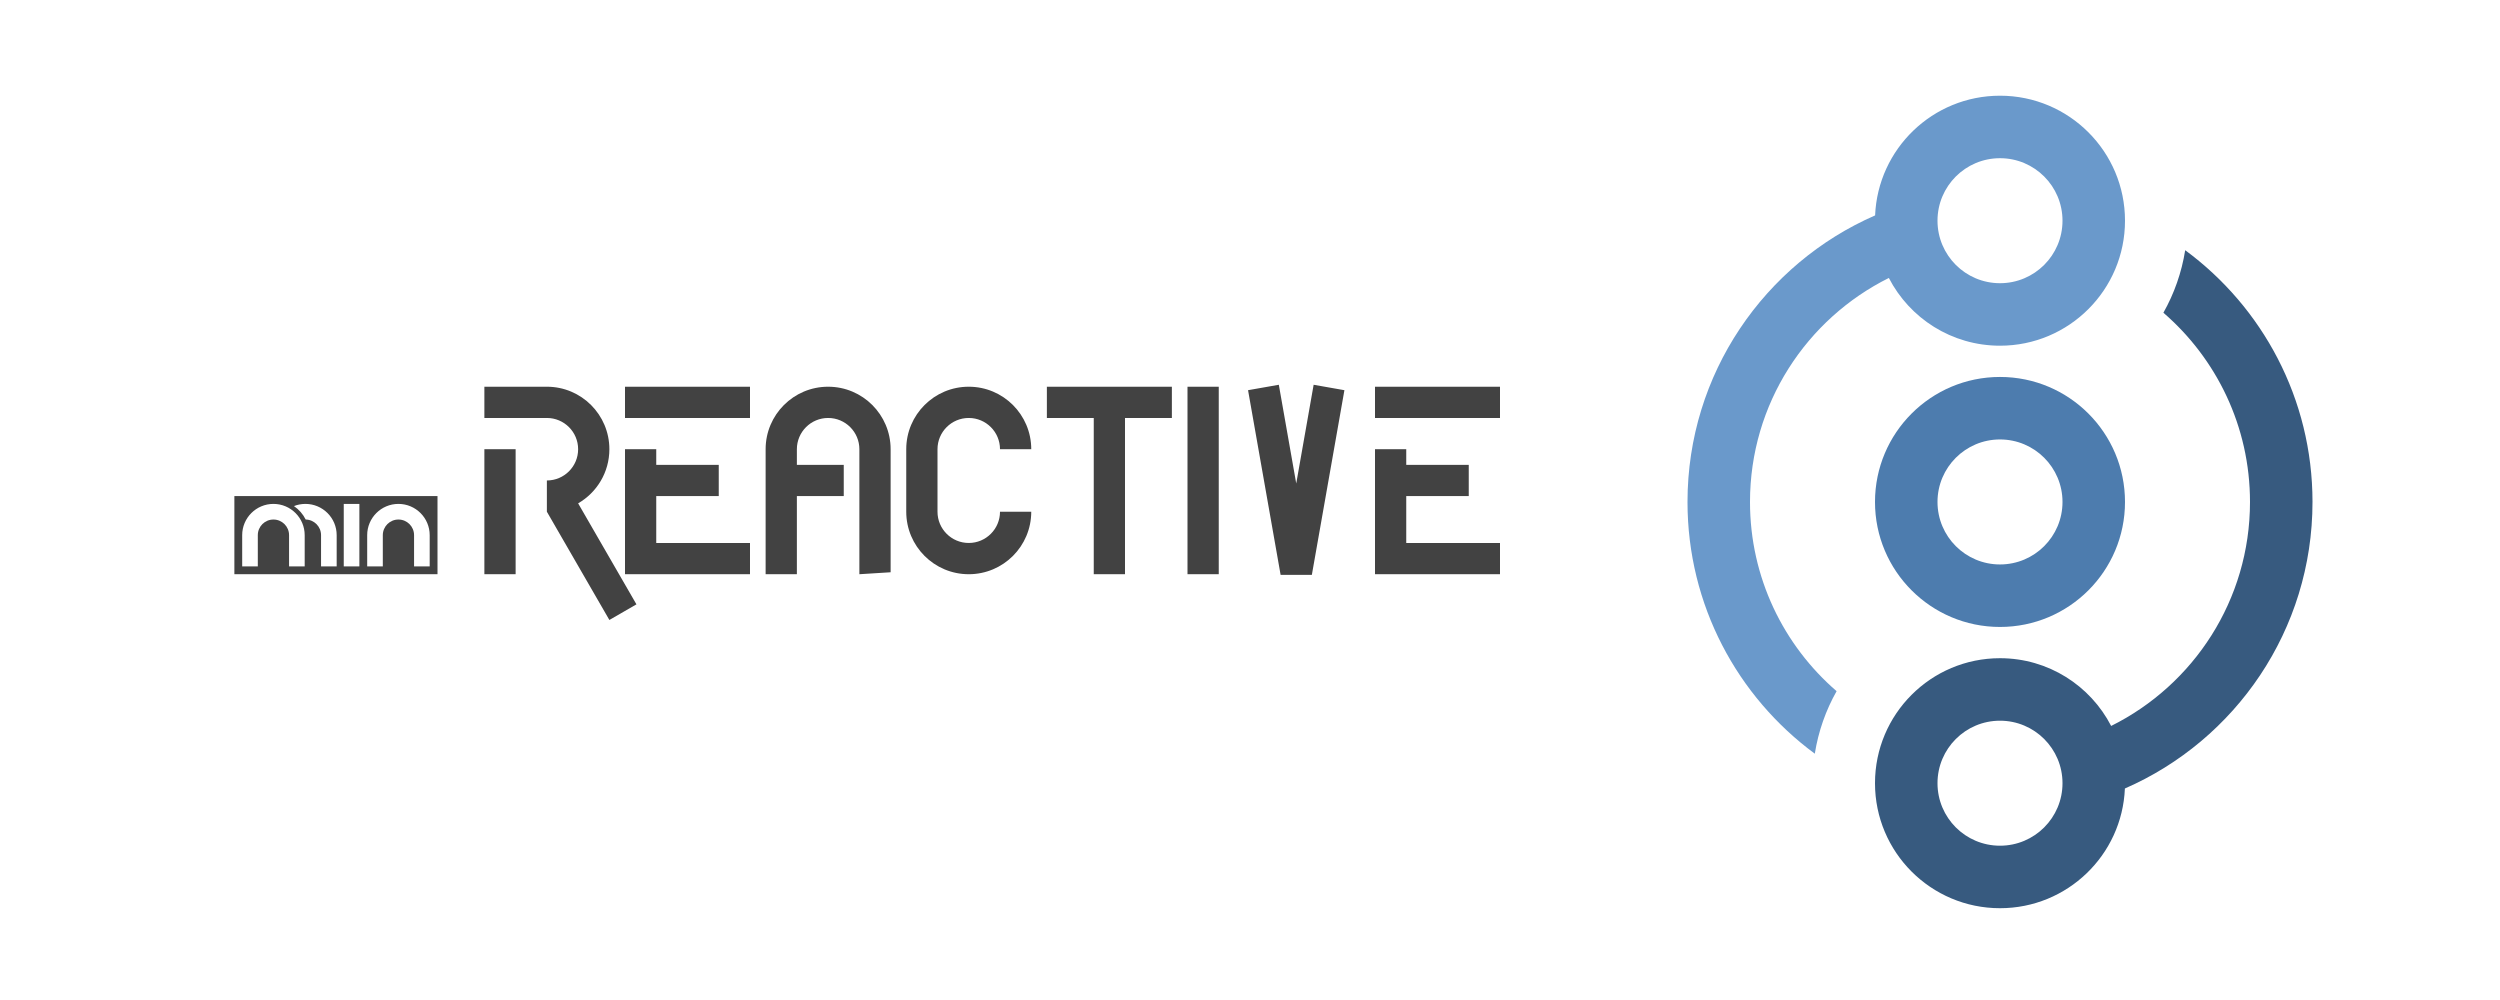
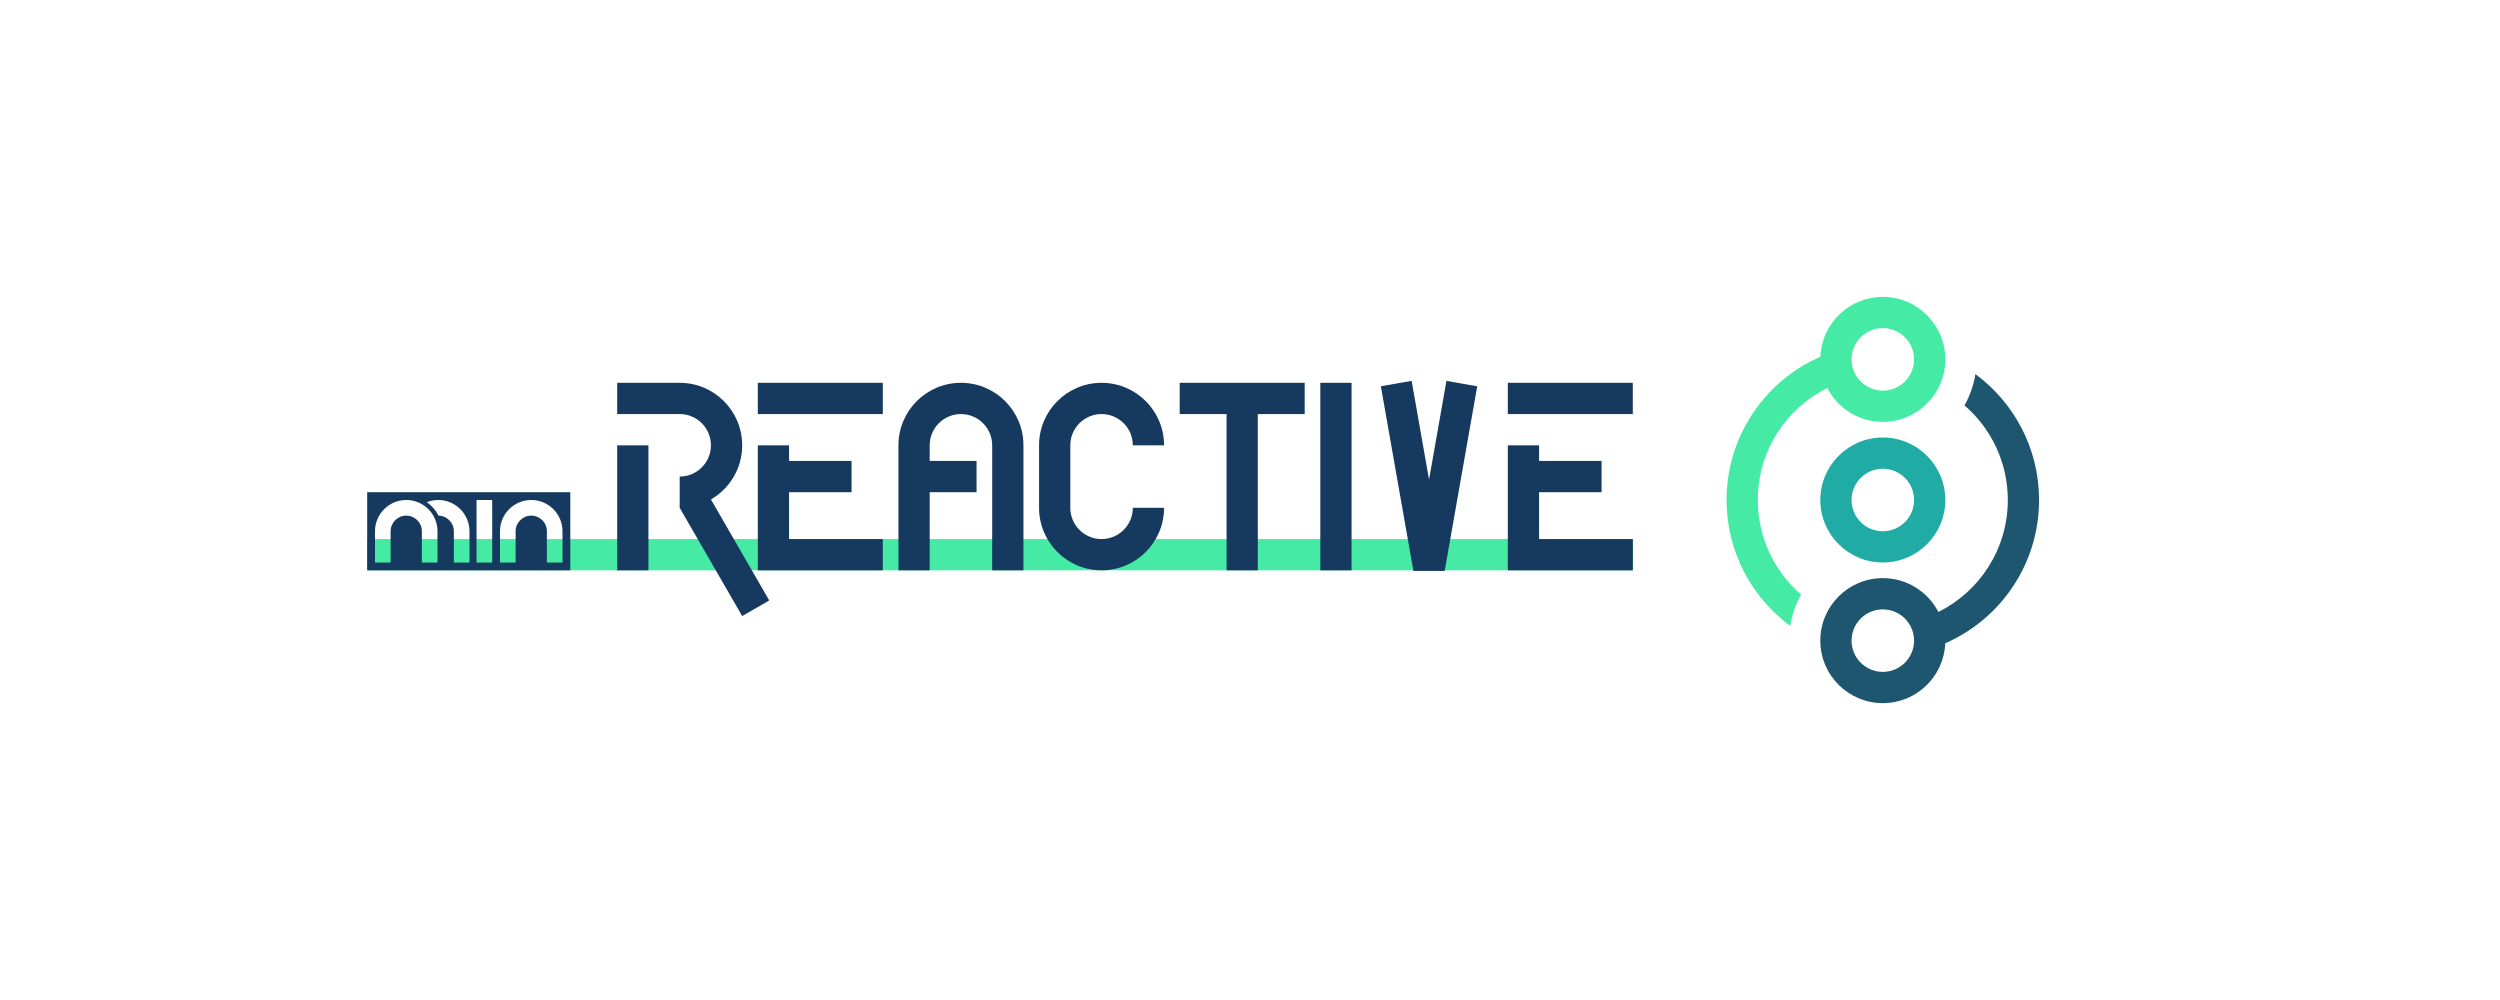
<svg xmlns="http://www.w3.org/2000/svg" width="1280px" height="512px" viewBox="0 0 1280 512" version="1.1" style="background: #FFFFFF;">
  <defs />
  <g id="Page-1" stroke="none" stroke-width="1" fill="none" fill-rule="evenodd">
    <g id="logo-type">
-       <g id="Group" transform="translate(768, 1)">
-         <rect id="bound" stroke-opacity="0.01" stroke="#979797" stroke-width="0.001" x="0.001" y="0.001" width="511.999" height="511.999" />
-         <path d="M411.157,279.611 C445.246,281.031 472.446,309.116 472.446,343.554 C472.446,378.901 443.792,407.554 408.446,407.554 C373.099,407.554 344.446,378.901 344.446,343.554 C344.446,318.773 358.53,297.281 379.131,286.647 C358.183,244.511 314.696,215.554 264.446,215.554 C225.735,215.554 191.038,232.739 167.566,259.895 C157.825,254.397 147.028,250.55 135.554,248.737 C164.686,209.203 211.571,183.554 264.446,183.554 C330.078,183.554 386.48,223.072 411.157,279.611 L411.157,279.611 Z M408.446,375.554 C426.119,375.554 440.446,361.228 440.446,343.554 C440.446,325.881 426.119,311.554 408.446,311.554 C390.772,311.554 376.446,325.881 376.446,343.554 C376.446,361.228 390.772,375.554 408.446,375.554 Z" id="Combined-Shape" fill="#375A7F" transform="translate(304, 295.5544) rotate(90) translate(-304, -295.5544) " />
-         <path d="M100.843,232.389 C66.754,230.969 39.554,202.884 39.554,168.446 C39.554,133.099 68.208,104.446 103.554,104.446 C138.901,104.446 167.554,133.099 167.554,168.446 C167.554,193.227 153.47,214.719 132.869,225.353 C153.817,267.489 197.304,296.446 247.554,296.446 C286.265,296.446 320.962,279.261 344.434,252.105 C354.175,257.603 364.972,261.45 376.446,263.263 C347.314,302.797 300.429,328.446 247.554,328.446 C181.922,328.446 125.52,288.928 100.843,232.389 L100.843,232.389 Z M103.554,200.446 C121.228,200.446 135.554,186.119 135.554,168.446 C135.554,150.772 121.228,136.446 103.554,136.446 C85.881,136.446 71.554,150.772 71.554,168.446 C71.554,186.119 85.881,200.446 103.554,200.446 Z" id="Combined-Shape" fill="#6A99CB" transform="translate(208, 216.4456) rotate(90) translate(-208, -216.4456) " />
-         <path d="M256,288 C273.673,288 288,273.673 288,256 C288,238.327 273.673,224 256,224 C238.327,224 224,238.327 224,256 C224,273.673 238.327,288 256,288 Z M256,320 C220.654,320 192,291.346 192,256 C192,220.654 220.654,192 256,192 C291.346,192 320,220.654 320,256 C320,291.346 291.346,320 256,320 Z" id="Oval" fill="#4D7CAE" fill-rule="nonzero" transform="translate(256, 256) rotate(90) translate(-256, -256) " />
+       <g id="Group" transform="translate(836, 128)">
+         <rect id="bound" stroke-opacity="0.01" stroke="#979797" stroke-width="0.5" x="0.25" y="0.25" width="255.5" height="255.5" />
+         <path d="M205.578,139.805 C222.623,140.516 236.223,154.558 236.223,171.777 C236.223,189.45 221.896,203.777 204.223,203.777 C186.55,203.777 172.223,189.45 172.223,171.777 C172.223,159.386 179.265,148.641 189.566,143.324 C179.091,122.255 157.348,107.777 132.223,107.777 C112.867,107.777 95.519,116.369 83.783,129.947 C78.913,127.198 73.514,125.275 67.777,124.368 C82.343,104.601 105.785,91.777 132.223,91.777 C165.039,91.777 193.24,111.536 205.578,139.805 L205.578,139.805 Z M204.223,187.777 C213.059,187.777 220.223,180.614 220.223,171.777 C220.223,162.941 213.059,155.777 204.223,155.777 C195.386,155.777 188.223,162.941 188.223,171.777 C188.223,180.614 195.386,187.777 204.223,187.777 Z" id="Combined-Shape" fill="#1D566E" transform="translate(152, 147.7772) rotate(90) translate(-152, -147.7772) " />
+         <path d="M50.422,116.195 C33.377,115.484 19.777,101.442 19.777,84.223 C19.777,66.55 34.104,52.223 51.777,52.223 C69.45,52.223 83.777,66.55 83.777,84.223 C83.777,96.614 76.735,107.359 66.434,112.676 C76.909,133.745 98.652,148.223 123.777,148.223 C143.133,148.223 160.481,139.631 172.217,126.053 C177.087,128.802 182.486,130.725 188.223,131.632 C173.657,151.399 150.215,164.223 123.777,164.223 C90.961,164.223 62.76,144.464 50.422,116.195 L50.422,116.195 Z M51.777,100.223 C60.614,100.223 67.777,93.059 67.777,84.223 C67.777,75.386 60.614,68.223 51.777,68.223 C42.941,68.223 35.777,75.386 35.777,84.223 C35.777,93.059 42.941,100.223 51.777,100.223 Z" id="Combined-Shape" fill="#45EBA5" transform="translate(104, 108.2228) rotate(90) translate(-104, -108.2228) " />
+         <path d="M128,144 C136.837,144 144,136.837 144,128 C144,119.163 136.837,112 128,112 C119.163,112 112,119.163 112,128 C112,136.837 119.163,144 128,144 Z M128,160 C110.327,160 96,145.673 96,128 C96,110.327 110.327,96 128,96 C145.673,96 160,110.327 160,128 C160,145.673 145.673,160 128,160 Z" id="Oval" fill="#21ABA5" fill-rule="nonzero" transform="translate(128, 128) rotate(90) translate(-128, -128) " />
      </g>
-       <g id="Group-2" transform="translate(120, 197)" fill="#424242">
-         <path d="M600,57 L600,81 L648,81 L648,97 L584,97 L584,33 L600,33 L600,41 L632,41 L632,57 L600,57 Z M584,1 L648,1 L648,17 L584,17 L584,1 Z M551.67,97.32 L535.67,97.32 L519,2.778 L534.757,0 L543.67,50.55 L552.584,3.99680289e-15 L568.34,2.778 L551.67,97.32 Z M488,1 L504,1 L504,97 L488,97 L488,1 Z M456,17 L456,97 L440,97 L440,17 L416,17 L416,1 L480,1 L480,17 L456,17 Z M344,33 C344,15.327 358.327,1 376,1 C393.673,1 408,15.327 408,33 L392,33 C392,24.163 384.837,17 376,17 C367.163,17 360,24.163 360,33 L360,65 C360,73.837 367.163,81 376,81 C384.837,81 392,73.837 392,65 L408,65 C408,82.673 393.673,97 376,97 C358.327,97 344,82.673 344,65 L344,33 Z M288,41 L312,41 L312,57 L288,57 L288,97 L272,97 L272,33 C272,15.327 286.327,1 304,1 C321.673,1 336,15.327 336,33 L336,96 L320,97 L320,33 C320,24.163 312.837,17 304,17 C295.163,17 288,24.163 288,33 L288,41 Z M216,57 L216,81 L264,81 L264,97 L200,97 L200,33 L216,33 L216,41 L248,41 L248,57 L216,57 Z M200,1 L264,1 L264,17 L200,17 L200,1 Z M128,33 L144,33 L144,97 L128,97 L128,33 Z M176.003,60.717 L205.856,112.426 L192,120.426 L160,65 L160,49 C168.837,49 176,41.837 176,33 C176,24.163 168.837,17 160,17 L128,17 L128,1 L160,1 C177.673,1 192,15.327 192,33 C192,44.843 185.566,55.184 176.003,60.717 L176.003,60.717 Z" id="Combined-Shape" />
-         <path d="M0,57 L104,57 L104,97 L0,97 L0,57 Z M68,77 L68,93 L76,93 L76,77 C76,72.582 79.582,69 84,69 C88.418,69 92,72.582 92,77 L92,93 L100,93 L100,77 C100,68.163 92.837,61 84,61 C75.163,61 68,68.163 68,77 Z M56,61 L56,93 L64,93 L64,61 L56,61 Z M30.5,62.114 C33.047,63.849 35.126,66.221 36.507,69.001 C40.865,69.07 44.377,72.625 44.377,77 L44.377,93 L52.377,93 L52.377,77 C52.377,68.163 45.214,61 36.377,61 C34.302,61 32.319,61.395 30.5,62.114 L30.5,62.114 Z M4,77 L4,93 L12,93 L12,77 C12,72.582 15.582,69 20,69 C24.418,69 28,72.582 28,77 L28,93 L36,93 L36,77 C36,68.163 28.837,61 20,61 C11.163,61 4,68.163 4,77 Z" id="Combined-Shape" />
+       <g id="Group-2" transform="translate(188, 195)">
+         <rect id="Rectangle" fill="#45EBA5" x="0" y="81" width="648" height="16" />
+         <path d="M600,57 L600,81 L648,81 L648,97 L584,97 L584,33 L600,33 L600,41 L632,41 L632,57 L600,57 Z M584,1 L648,1 L648,17 L584,17 L584,1 Z M551.67,97.32 L535.67,97.32 L519,2.778 L534.757,0 L543.67,50.55 L552.584,3.99680289e-15 L568.34,2.778 L551.67,97.32 Z M488,1 L504,1 L504,97 L488,97 L488,1 Z M456,17 L456,97 L440,97 L440,17 L416,17 L416,1 L480,1 L480,17 L456,17 Z M344,33 C344,15.327 358.327,1 376,1 C393.673,1 408,15.327 408,33 L392,33 C392,24.163 384.837,17 376,17 C367.163,17 360,24.163 360,33 L360,65 C360,73.837 367.163,81 376,81 C384.837,81 392,73.837 392,65 L408,65 C408,82.673 393.673,97 376,97 C358.327,97 344,82.673 344,65 L344,33 Z M288,41 L312,41 L312,57 L288,57 L288,97 L272,97 L272,33 C272,15.327 286.327,1 304,1 C321.673,1 336,15.327 336,33 L336,97 L320,97 L320,33 C320,24.163 312.837,17 304,17 C295.163,17 288,24.163 288,33 L288,41 Z M216,57 L216,81 L264,81 L264,97 L200,97 L200,33 L216,33 L216,41 L248,41 L248,57 L216,57 Z M200,1 L264,1 L264,17 L200,17 L200,1 Z M128,33 L144,33 L144,97 L128,97 L128,33 Z M176.003,60.717 L205.856,112.426 L192,120.426 L160,65 L160,49 C168.837,49 176,41.837 176,33 C176,24.163 168.837,17 160,17 L128,17 L128,1 L160,1 C177.673,1 192,15.327 192,33 C192,44.843 185.566,55.184 176.003,60.717 L176.003,60.717 Z" id="Combined-Shape" fill="#163A5F" />
+         <path d="M0,57 L104,57 L104,97 L0,97 L0,57 Z M68,77 L68,93 L76,93 L76,77 C76,72.582 79.582,69 84,69 C88.418,69 92,72.582 92,77 L92,93 L100,93 L100,77 C100,68.163 92.837,61 84,61 C75.163,61 68,68.163 68,77 Z M56,61 L56,93 L64,93 L64,61 L56,61 Z M30.5,62.114 C33.047,63.849 35.126,66.221 36.507,69.001 C40.865,69.07 44.377,72.625 44.377,77 L44.377,93 L52.377,93 L52.377,77 C52.377,68.163 45.214,61 36.377,61 C34.302,61 32.319,61.395 30.5,62.114 L30.5,62.114 Z M4,77 L4,93 L12,93 L12,77 C12,72.582 15.582,69 20,69 C24.418,69 28,72.582 28,77 L28,93 L36,93 L36,77 C36,68.163 28.837,61 20,61 C11.163,61 4,68.163 4,77 Z" id="Combined-Shape" fill="#163A5F" />
      </g>
    </g>
  </g>
</svg>
